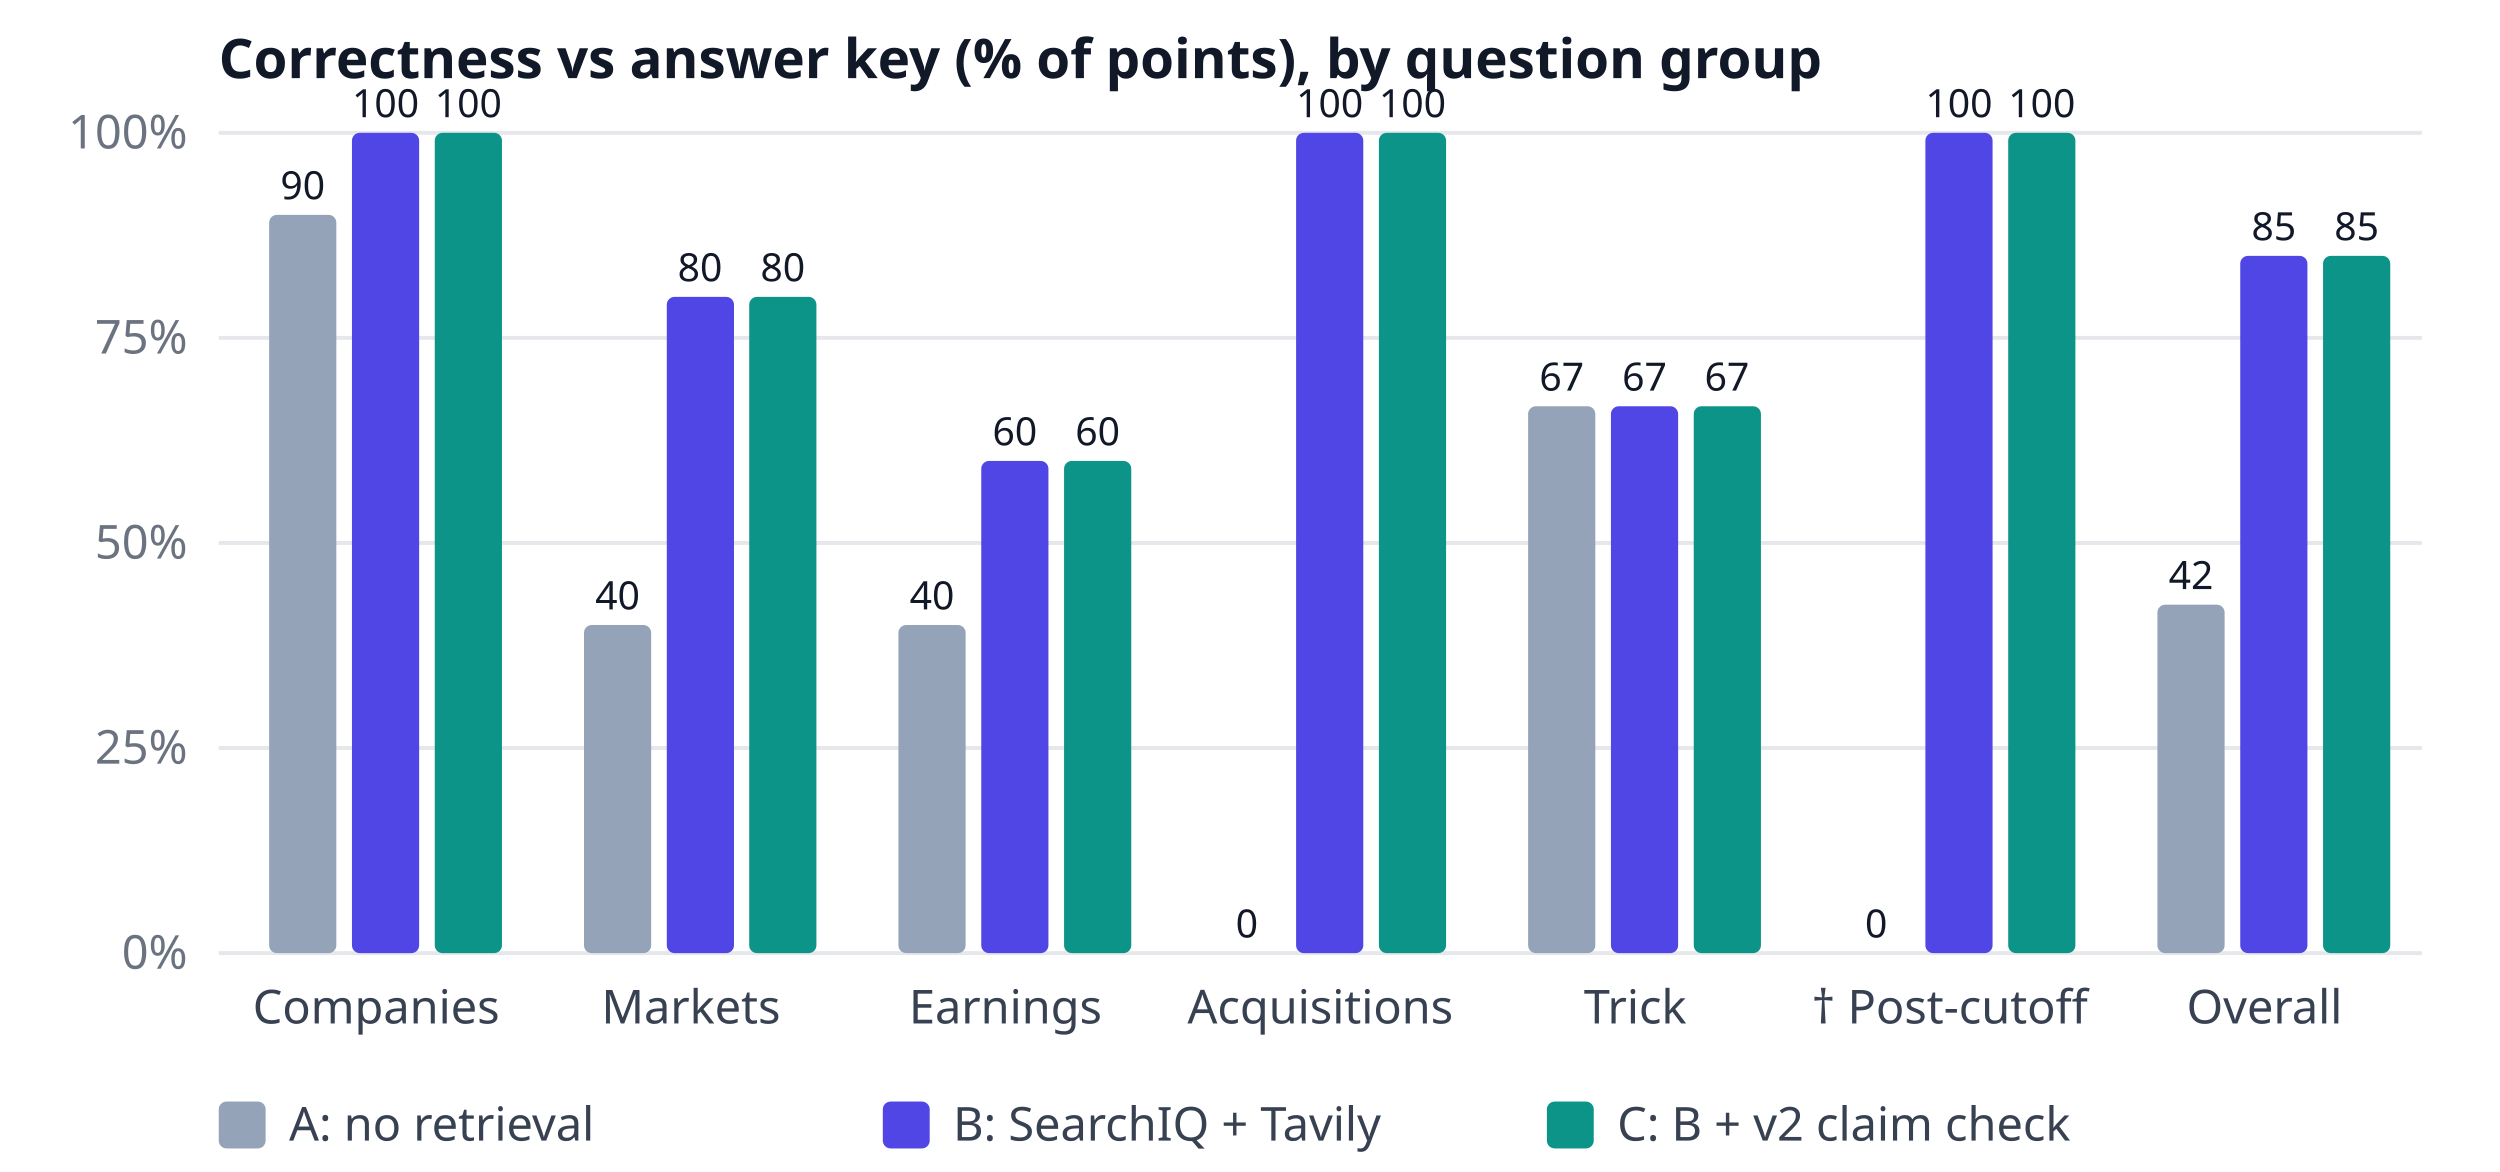
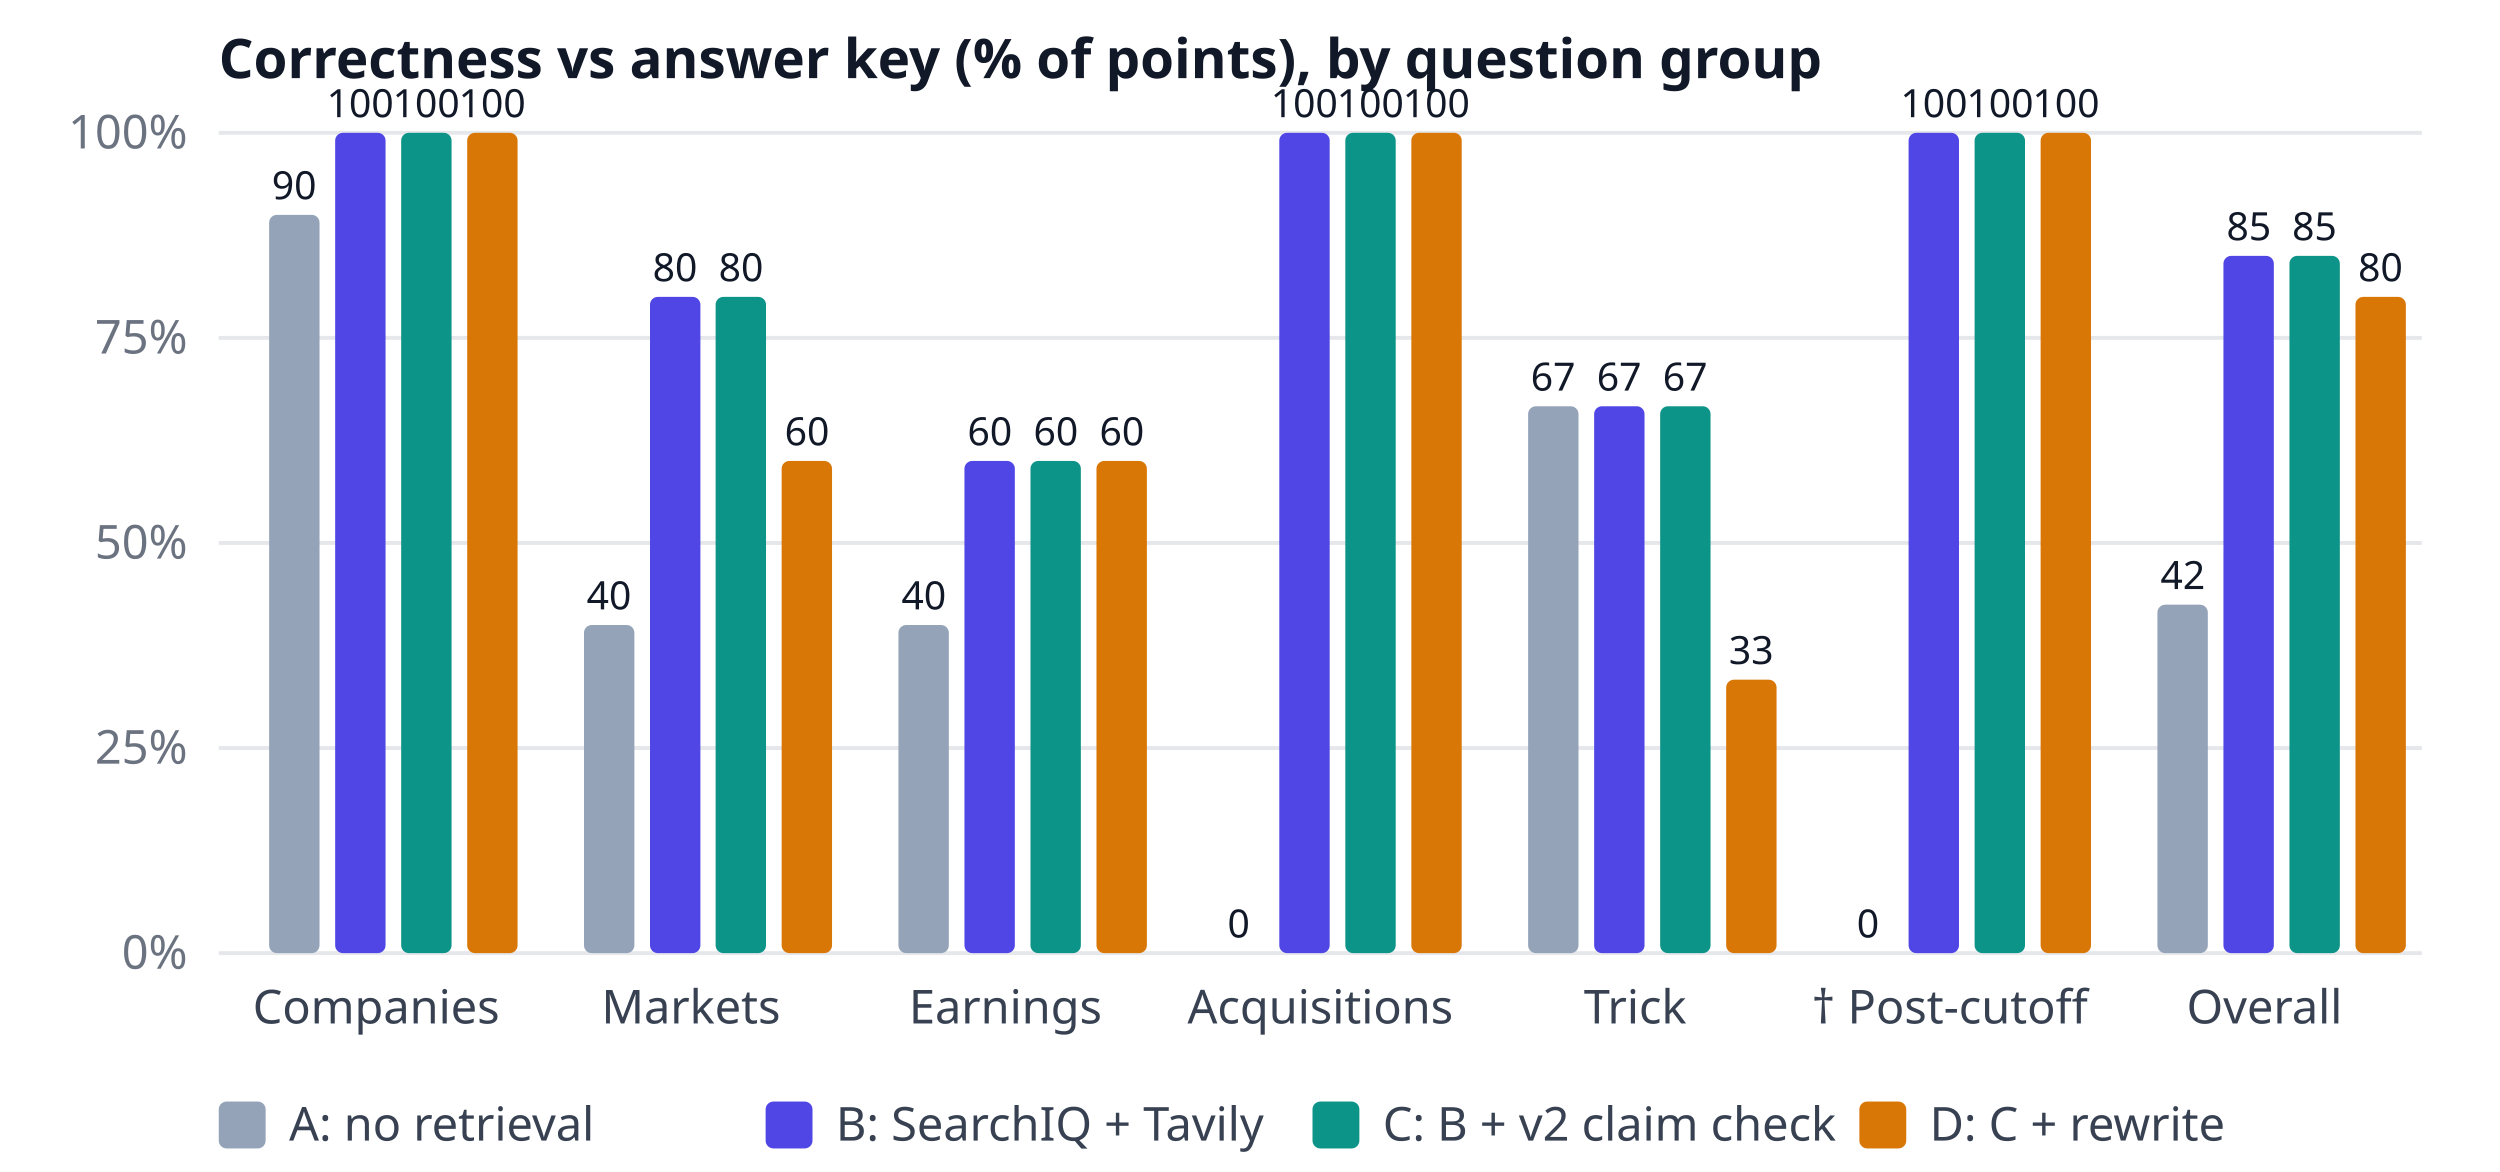
<svg xmlns="http://www.w3.org/2000/svg" viewBox="0 0 640 300" font-family="system-ui,sans-serif" font-size="12">
  <rect width="640" height="300" fill="#ffffff" />
  <text x="56" y="20" font-size="14" font-weight="700" fill="#111827">Correctness vs answer key (% of points), by question group</text>
  <line x1="56" x2="620" y1="244.0" y2="244.0" stroke="#e5e7eb" />
  <text x="48" y="248.0" text-anchor="end" fill="#6b7280">0%</text>
  <line x1="56" x2="620" y1="191.5" y2="191.5" stroke="#e5e7eb" />
  <text x="48" y="195.5" text-anchor="end" fill="#6b7280">25%</text>
  <line x1="56" x2="620" y1="139.0" y2="139.0" stroke="#e5e7eb" />
  <text x="48" y="143.0" text-anchor="end" fill="#6b7280">50%</text>
  <line x1="56" x2="620" y1="86.5" y2="86.5" stroke="#e5e7eb" />
  <text x="48" y="90.5" text-anchor="end" fill="#6b7280">75%</text>
  <line x1="56" x2="620" y1="34.0" y2="34.0" stroke="#e5e7eb" />
  <text x="48" y="38.0" text-anchor="end" fill="#6b7280">100%</text>
-   <rect x="68.9" y="55.0" width="17.2" height="189.0" fill="#94a3b8" rx="2" />
-   <text x="77.5" y="51.0" text-anchor="middle" font-size="10" fill="#111827">90</text>
-   <rect x="90.1" y="34.0" width="17.2" height="210.0" fill="#4f46e5" rx="2" />
-   <text x="98.7" y="30.0" text-anchor="middle" font-size="10" fill="#111827">100</text>
-   <rect x="111.3" y="34.0" width="17.2" height="210.0" fill="#0d9488" rx="2" />
-   <text x="119.9" y="30.0" text-anchor="middle" font-size="10" fill="#111827">100</text>
+   <rect x="68.9" y="55.0" width="12.9" height="189.0" fill="#94a3b8" rx="2" />
+   <text x="75.3" y="51.0" text-anchor="middle" font-size="10" fill="#111827">90</text>
+   <rect x="85.8" y="34.0" width="12.9" height="210.0" fill="#4f46e5" rx="2" />
+   <text x="92.2" y="30.0" text-anchor="middle" font-size="10" fill="#111827">100</text>
+   <rect x="102.7" y="34.0" width="12.9" height="210.0" fill="#0d9488" rx="2" />
+   <text x="109.1" y="30.0" text-anchor="middle" font-size="10" fill="#111827">100</text>
+   <rect x="119.6" y="34.0" width="12.9" height="210.0" fill="#d97706" rx="2" />
+   <text x="126.0" y="30.0" text-anchor="middle" font-size="10" fill="#111827">100</text>
  <text x="96.3" y="262.0" text-anchor="middle" fill="#374151">Companies</text>
-   <rect x="149.5" y="160.0" width="17.2" height="84.0" fill="#94a3b8" rx="2" />
-   <text x="158.1" y="156.0" text-anchor="middle" font-size="10" fill="#111827">40</text>
-   <rect x="170.7" y="76.0" width="17.2" height="168.0" fill="#4f46e5" rx="2" />
-   <text x="179.2" y="72.0" text-anchor="middle" font-size="10" fill="#111827">80</text>
-   <rect x="191.8" y="76.0" width="17.2" height="168.0" fill="#0d9488" rx="2" />
-   <text x="200.4" y="72.0" text-anchor="middle" font-size="10" fill="#111827">80</text>
+   <rect x="149.5" y="160.0" width="12.9" height="84.0" fill="#94a3b8" rx="2" />
+   <text x="155.9" y="156.0" text-anchor="middle" font-size="10" fill="#111827">40</text>
+   <rect x="166.4" y="76.0" width="12.9" height="168.0" fill="#4f46e5" rx="2" />
+   <text x="172.8" y="72.0" text-anchor="middle" font-size="10" fill="#111827">80</text>
+   <rect x="183.2" y="76.0" width="12.9" height="168.0" fill="#0d9488" rx="2" />
+   <text x="189.7" y="72.0" text-anchor="middle" font-size="10" fill="#111827">80</text>
+   <rect x="200.1" y="118.0" width="12.9" height="126.0" fill="#d97706" rx="2" />
+   <text x="206.6" y="114.0" text-anchor="middle" font-size="10" fill="#111827">60</text>
  <text x="176.9" y="262.0" text-anchor="middle" fill="#374151">Markets</text>
-   <rect x="230.0" y="160.0" width="17.2" height="84.0" fill="#94a3b8" rx="2" />
-   <text x="238.6" y="156.0" text-anchor="middle" font-size="10" fill="#111827">40</text>
-   <rect x="251.2" y="118.0" width="17.2" height="126.0" fill="#4f46e5" rx="2" />
-   <text x="259.8" y="114.0" text-anchor="middle" font-size="10" fill="#111827">60</text>
-   <rect x="272.4" y="118.0" width="17.2" height="126.0" fill="#0d9488" rx="2" />
-   <text x="281.0" y="114.0" text-anchor="middle" font-size="10" fill="#111827">60</text>
+   <rect x="230.0" y="160.0" width="12.9" height="84.0" fill="#94a3b8" rx="2" />
+   <text x="236.5" y="156.0" text-anchor="middle" font-size="10" fill="#111827">40</text>
+   <rect x="246.9" y="118.0" width="12.9" height="126.0" fill="#4f46e5" rx="2" />
+   <text x="253.4" y="114.0" text-anchor="middle" font-size="10" fill="#111827">60</text>
+   <rect x="263.8" y="118.0" width="12.9" height="126.0" fill="#0d9488" rx="2" />
+   <text x="270.3" y="114.0" text-anchor="middle" font-size="10" fill="#111827">60</text>
+   <rect x="280.7" y="118.0" width="12.9" height="126.0" fill="#d97706" rx="2" />
+   <text x="287.2" y="114.0" text-anchor="middle" font-size="10" fill="#111827">60</text>
  <text x="257.4" y="262.0" text-anchor="middle" fill="#374151">Earnings</text>
-   <rect x="310.6" y="244.0" width="17.2" height="0.0" fill="#94a3b8" rx="2" />
-   <text x="319.2" y="240.0" text-anchor="middle" font-size="10" fill="#111827">0</text>
-   <rect x="331.8" y="34.0" width="17.2" height="210.0" fill="#4f46e5" rx="2" />
-   <text x="340.4" y="30.0" text-anchor="middle" font-size="10" fill="#111827">100</text>
-   <rect x="353.0" y="34.0" width="17.2" height="210.0" fill="#0d9488" rx="2" />
-   <text x="361.6" y="30.0" text-anchor="middle" font-size="10" fill="#111827">100</text>
+   <rect x="310.6" y="244.0" width="12.9" height="0.0" fill="#94a3b8" rx="2" />
+   <text x="317.1" y="240.0" text-anchor="middle" font-size="10" fill="#111827">0</text>
+   <rect x="327.5" y="34.0" width="12.9" height="210.0" fill="#4f46e5" rx="2" />
+   <text x="333.9" y="30.0" text-anchor="middle" font-size="10" fill="#111827">100</text>
+   <rect x="344.4" y="34.0" width="12.9" height="210.0" fill="#0d9488" rx="2" />
+   <text x="350.8" y="30.0" text-anchor="middle" font-size="10" fill="#111827">100</text>
+   <rect x="361.3" y="34.0" width="12.9" height="210.0" fill="#d97706" rx="2" />
+   <text x="367.7" y="30.0" text-anchor="middle" font-size="10" fill="#111827">100</text>
  <text x="338.0" y="262.0" text-anchor="middle" fill="#374151">Acquisitions</text>
-   <rect x="391.2" y="104.0" width="17.2" height="140.0" fill="#94a3b8" rx="2" />
-   <text x="399.8" y="100.0" text-anchor="middle" font-size="10" fill="#111827">67</text>
-   <rect x="412.4" y="104.0" width="17.2" height="140.0" fill="#4f46e5" rx="2" />
-   <text x="421.0" y="100.0" text-anchor="middle" font-size="10" fill="#111827">67</text>
-   <rect x="433.6" y="104.0" width="17.2" height="140.0" fill="#0d9488" rx="2" />
-   <text x="442.1" y="100.0" text-anchor="middle" font-size="10" fill="#111827">67</text>
+   <rect x="391.2" y="104.0" width="12.9" height="140.0" fill="#94a3b8" rx="2" />
+   <text x="397.6" y="100.0" text-anchor="middle" font-size="10" fill="#111827">67</text>
+   <rect x="408.1" y="104.0" width="12.9" height="140.0" fill="#4f46e5" rx="2" />
+   <text x="414.5" y="100.0" text-anchor="middle" font-size="10" fill="#111827">67</text>
+   <rect x="425.0" y="104.0" width="12.9" height="140.0" fill="#0d9488" rx="2" />
+   <text x="431.4" y="100.0" text-anchor="middle" font-size="10" fill="#111827">67</text>
+   <rect x="441.9" y="174.0" width="12.9" height="70.0" fill="#d97706" rx="2" />
+   <text x="448.3" y="170.0" text-anchor="middle" font-size="10" fill="#111827">33</text>
  <text x="418.6" y="262.0" text-anchor="middle" fill="#374151">Trick</text>
-   <rect x="471.7" y="244.0" width="17.2" height="0.0" fill="#94a3b8" rx="2" />
-   <text x="480.3" y="240.0" text-anchor="middle" font-size="10" fill="#111827">0</text>
-   <rect x="492.9" y="34.0" width="17.2" height="210.0" fill="#4f46e5" rx="2" />
-   <text x="501.5" y="30.0" text-anchor="middle" font-size="10" fill="#111827">100</text>
-   <rect x="514.1" y="34.0" width="17.2" height="210.0" fill="#0d9488" rx="2" />
-   <text x="522.7" y="30.0" text-anchor="middle" font-size="10" fill="#111827">100</text>
+   <rect x="471.7" y="244.0" width="12.9" height="0.0" fill="#94a3b8" rx="2" />
+   <text x="478.2" y="240.0" text-anchor="middle" font-size="10" fill="#111827">0</text>
+   <rect x="488.6" y="34.0" width="12.9" height="210.0" fill="#4f46e5" rx="2" />
+   <text x="495.1" y="30.0" text-anchor="middle" font-size="10" fill="#111827">100</text>
+   <rect x="505.5" y="34.0" width="12.9" height="210.0" fill="#0d9488" rx="2" />
+   <text x="512.0" y="30.0" text-anchor="middle" font-size="10" fill="#111827">100</text>
+   <rect x="522.4" y="34.0" width="12.9" height="210.0" fill="#d97706" rx="2" />
+   <text x="528.9" y="30.0" text-anchor="middle" font-size="10" fill="#111827">100</text>
  <text x="499.1" y="262.0" text-anchor="middle" fill="#374151">† Post-cutoff</text>
-   <rect x="552.3" y="154.8" width="17.2" height="89.2" fill="#94a3b8" rx="2" />
-   <text x="560.9" y="150.8" text-anchor="middle" font-size="10" fill="#111827">42</text>
-   <rect x="573.5" y="65.5" width="17.2" height="178.5" fill="#4f46e5" rx="2" />
-   <text x="582.1" y="61.5" text-anchor="middle" font-size="10" fill="#111827">85</text>
-   <rect x="594.7" y="65.5" width="17.2" height="178.5" fill="#0d9488" rx="2" />
-   <text x="603.3" y="61.5" text-anchor="middle" font-size="10" fill="#111827">85</text>
+   <rect x="552.3" y="154.8" width="12.9" height="89.2" fill="#94a3b8" rx="2" />
+   <text x="558.8" y="150.8" text-anchor="middle" font-size="10" fill="#111827">42</text>
+   <rect x="569.2" y="65.5" width="12.9" height="178.5" fill="#4f46e5" rx="2" />
+   <text x="575.7" y="61.5" text-anchor="middle" font-size="10" fill="#111827">85</text>
+   <rect x="586.1" y="65.5" width="12.9" height="178.5" fill="#0d9488" rx="2" />
+   <text x="592.5" y="61.5" text-anchor="middle" font-size="10" fill="#111827">85</text>
+   <rect x="603.0" y="76.0" width="12.9" height="168.0" fill="#d97706" rx="2" />
+   <text x="609.4" y="72.0" text-anchor="middle" font-size="10" fill="#111827">80</text>
  <text x="579.7" y="262.0" text-anchor="middle" fill="#374151">Overall</text>
  <rect x="56" y="282" width="12" height="12" fill="#94a3b8" rx="2" />
  <text x="74" y="292" fill="#374151">A: no retrieval</text>
-   <rect x="226" y="282" width="12" height="12" fill="#4f46e5" rx="2" />
-   <text x="244" y="292" fill="#374151">B: SearchIQ + Tavily</text>
-   <rect x="396" y="282" width="12" height="12" fill="#0d9488" rx="2" />
-   <text x="414" y="292" fill="#374151">C: B + v2 claim check</text>
+   <rect x="196" y="282" width="12" height="12" fill="#4f46e5" rx="2" />
+   <text x="214" y="292" fill="#374151">B: SearchIQ + Tavily</text>
+   <rect x="336" y="282" width="12" height="12" fill="#0d9488" rx="2" />
+   <text x="354" y="292" fill="#374151">C: B + v2 claim check</text>
+   <rect x="476" y="282" width="12" height="12" fill="#d97706" rx="2" />
+   <text x="494" y="292" fill="#374151">D: C + rewrite</text>
</svg>
